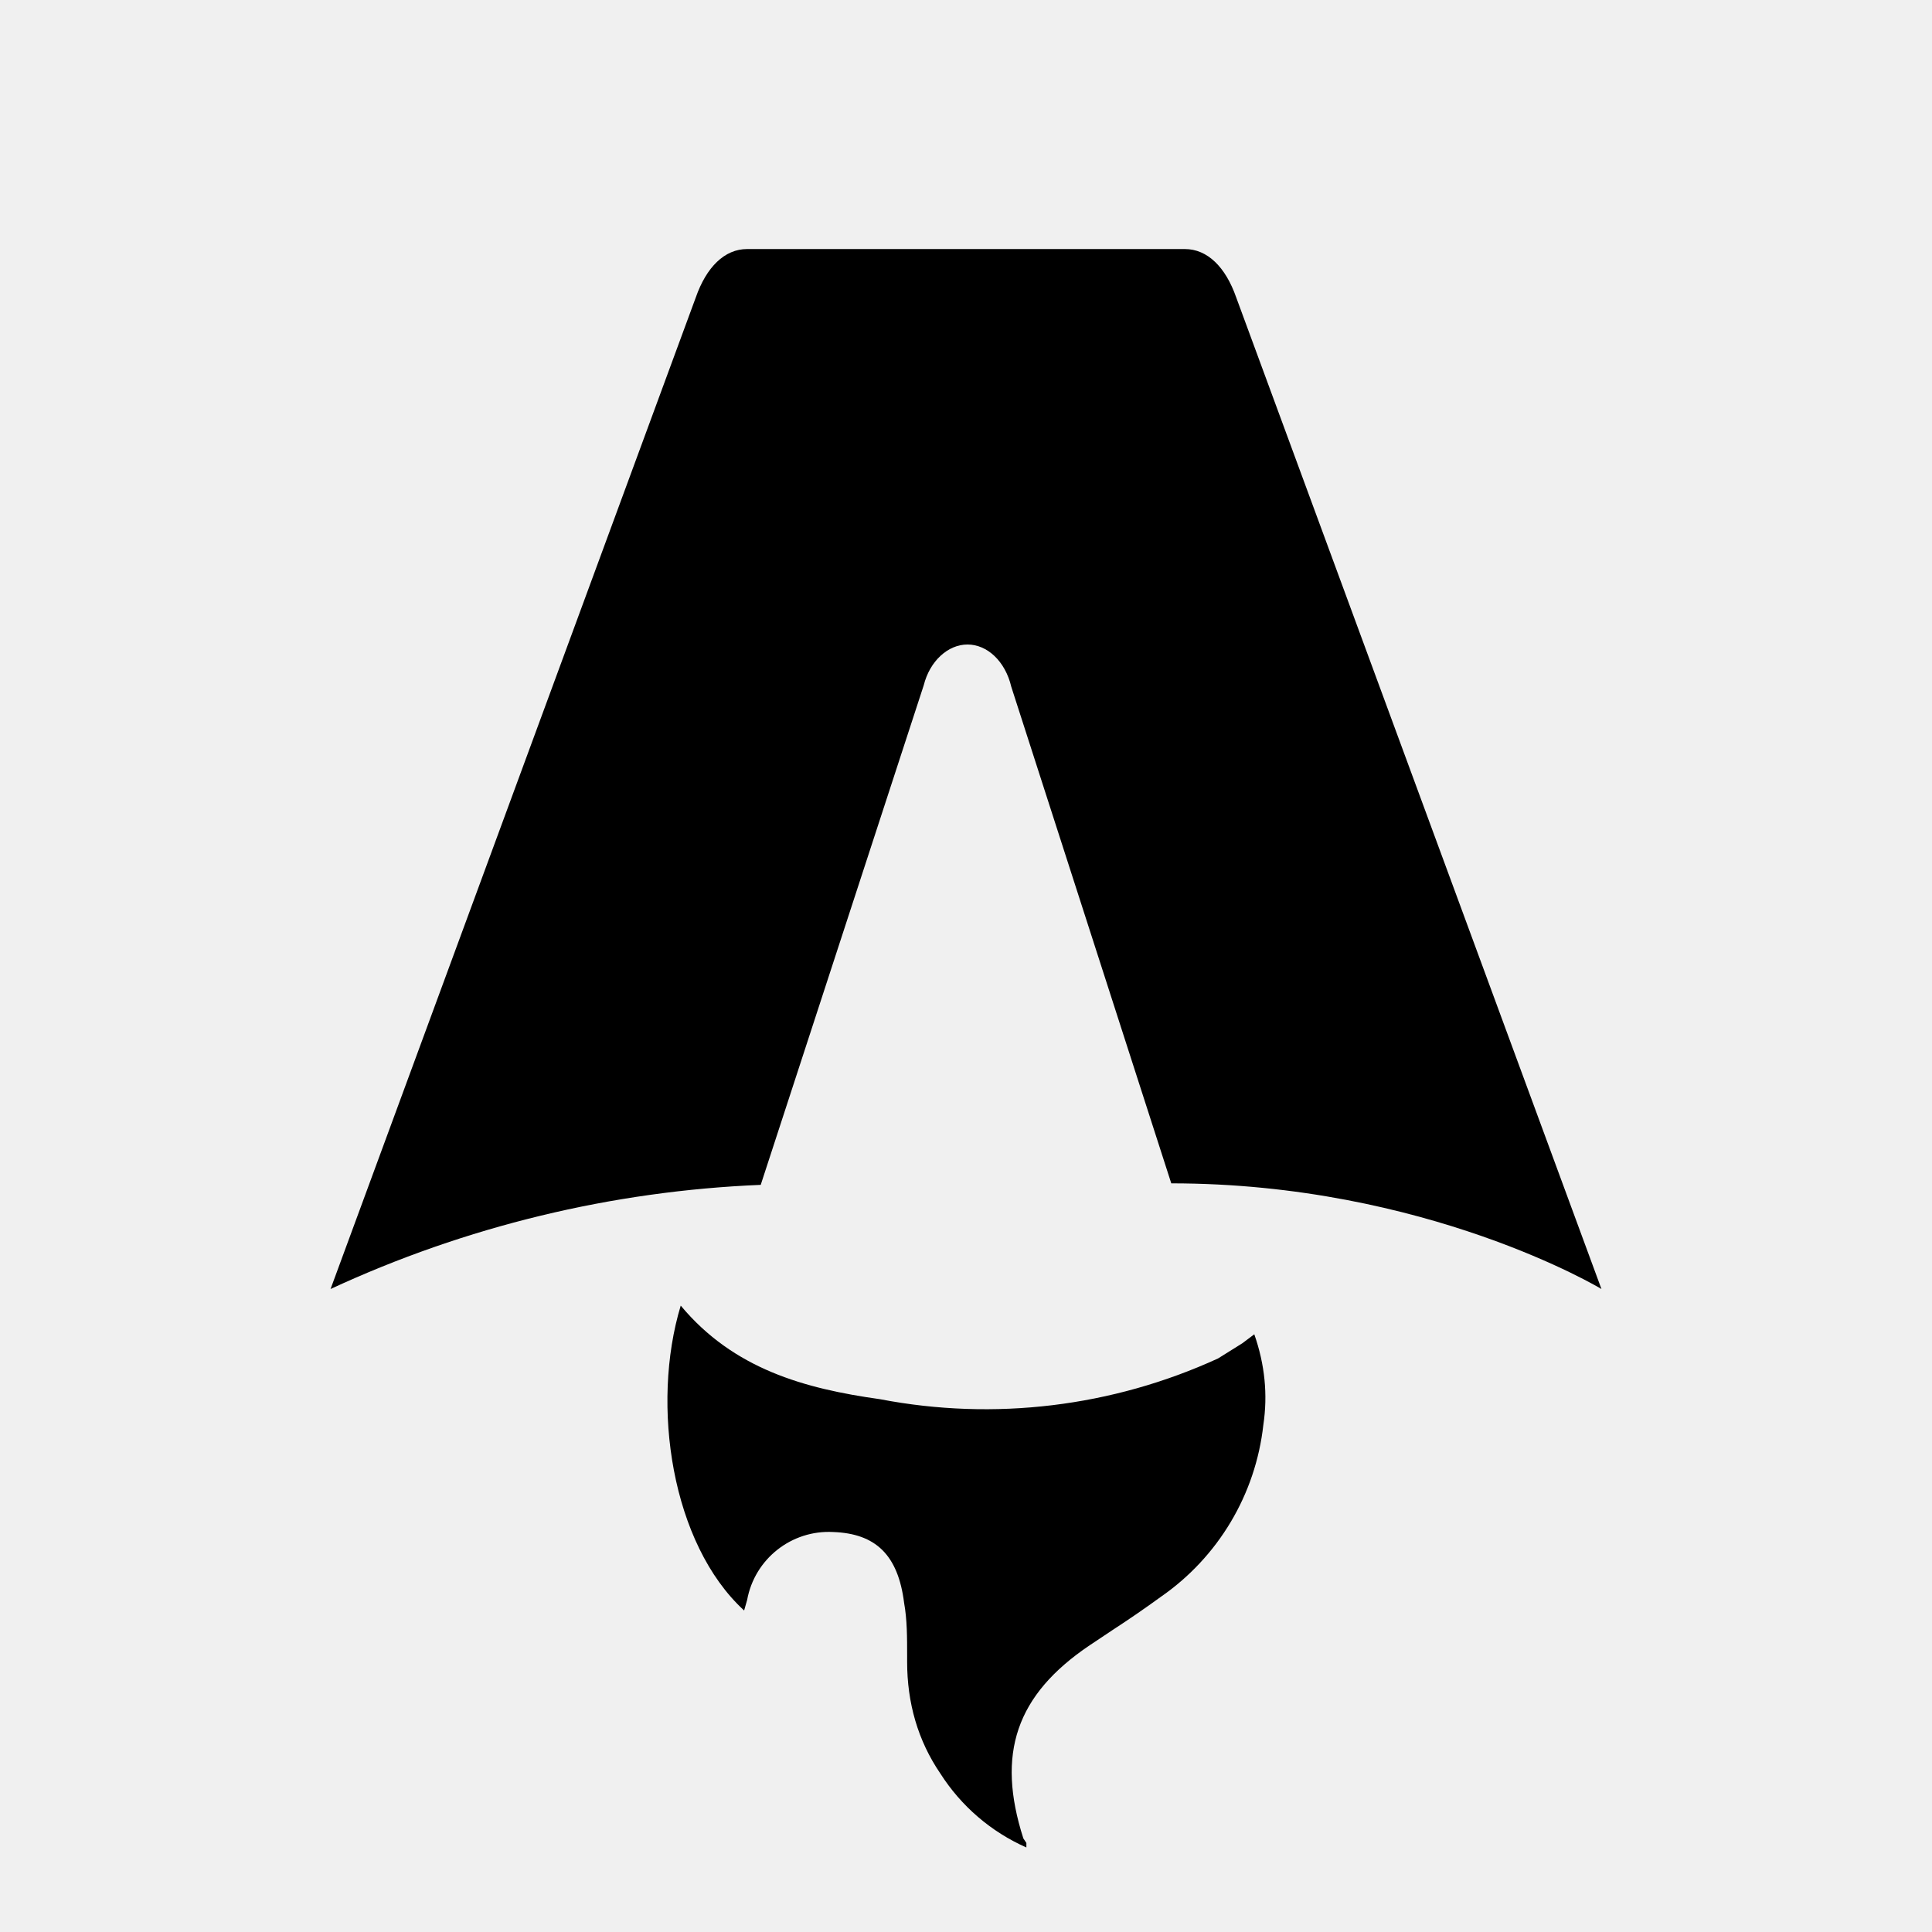
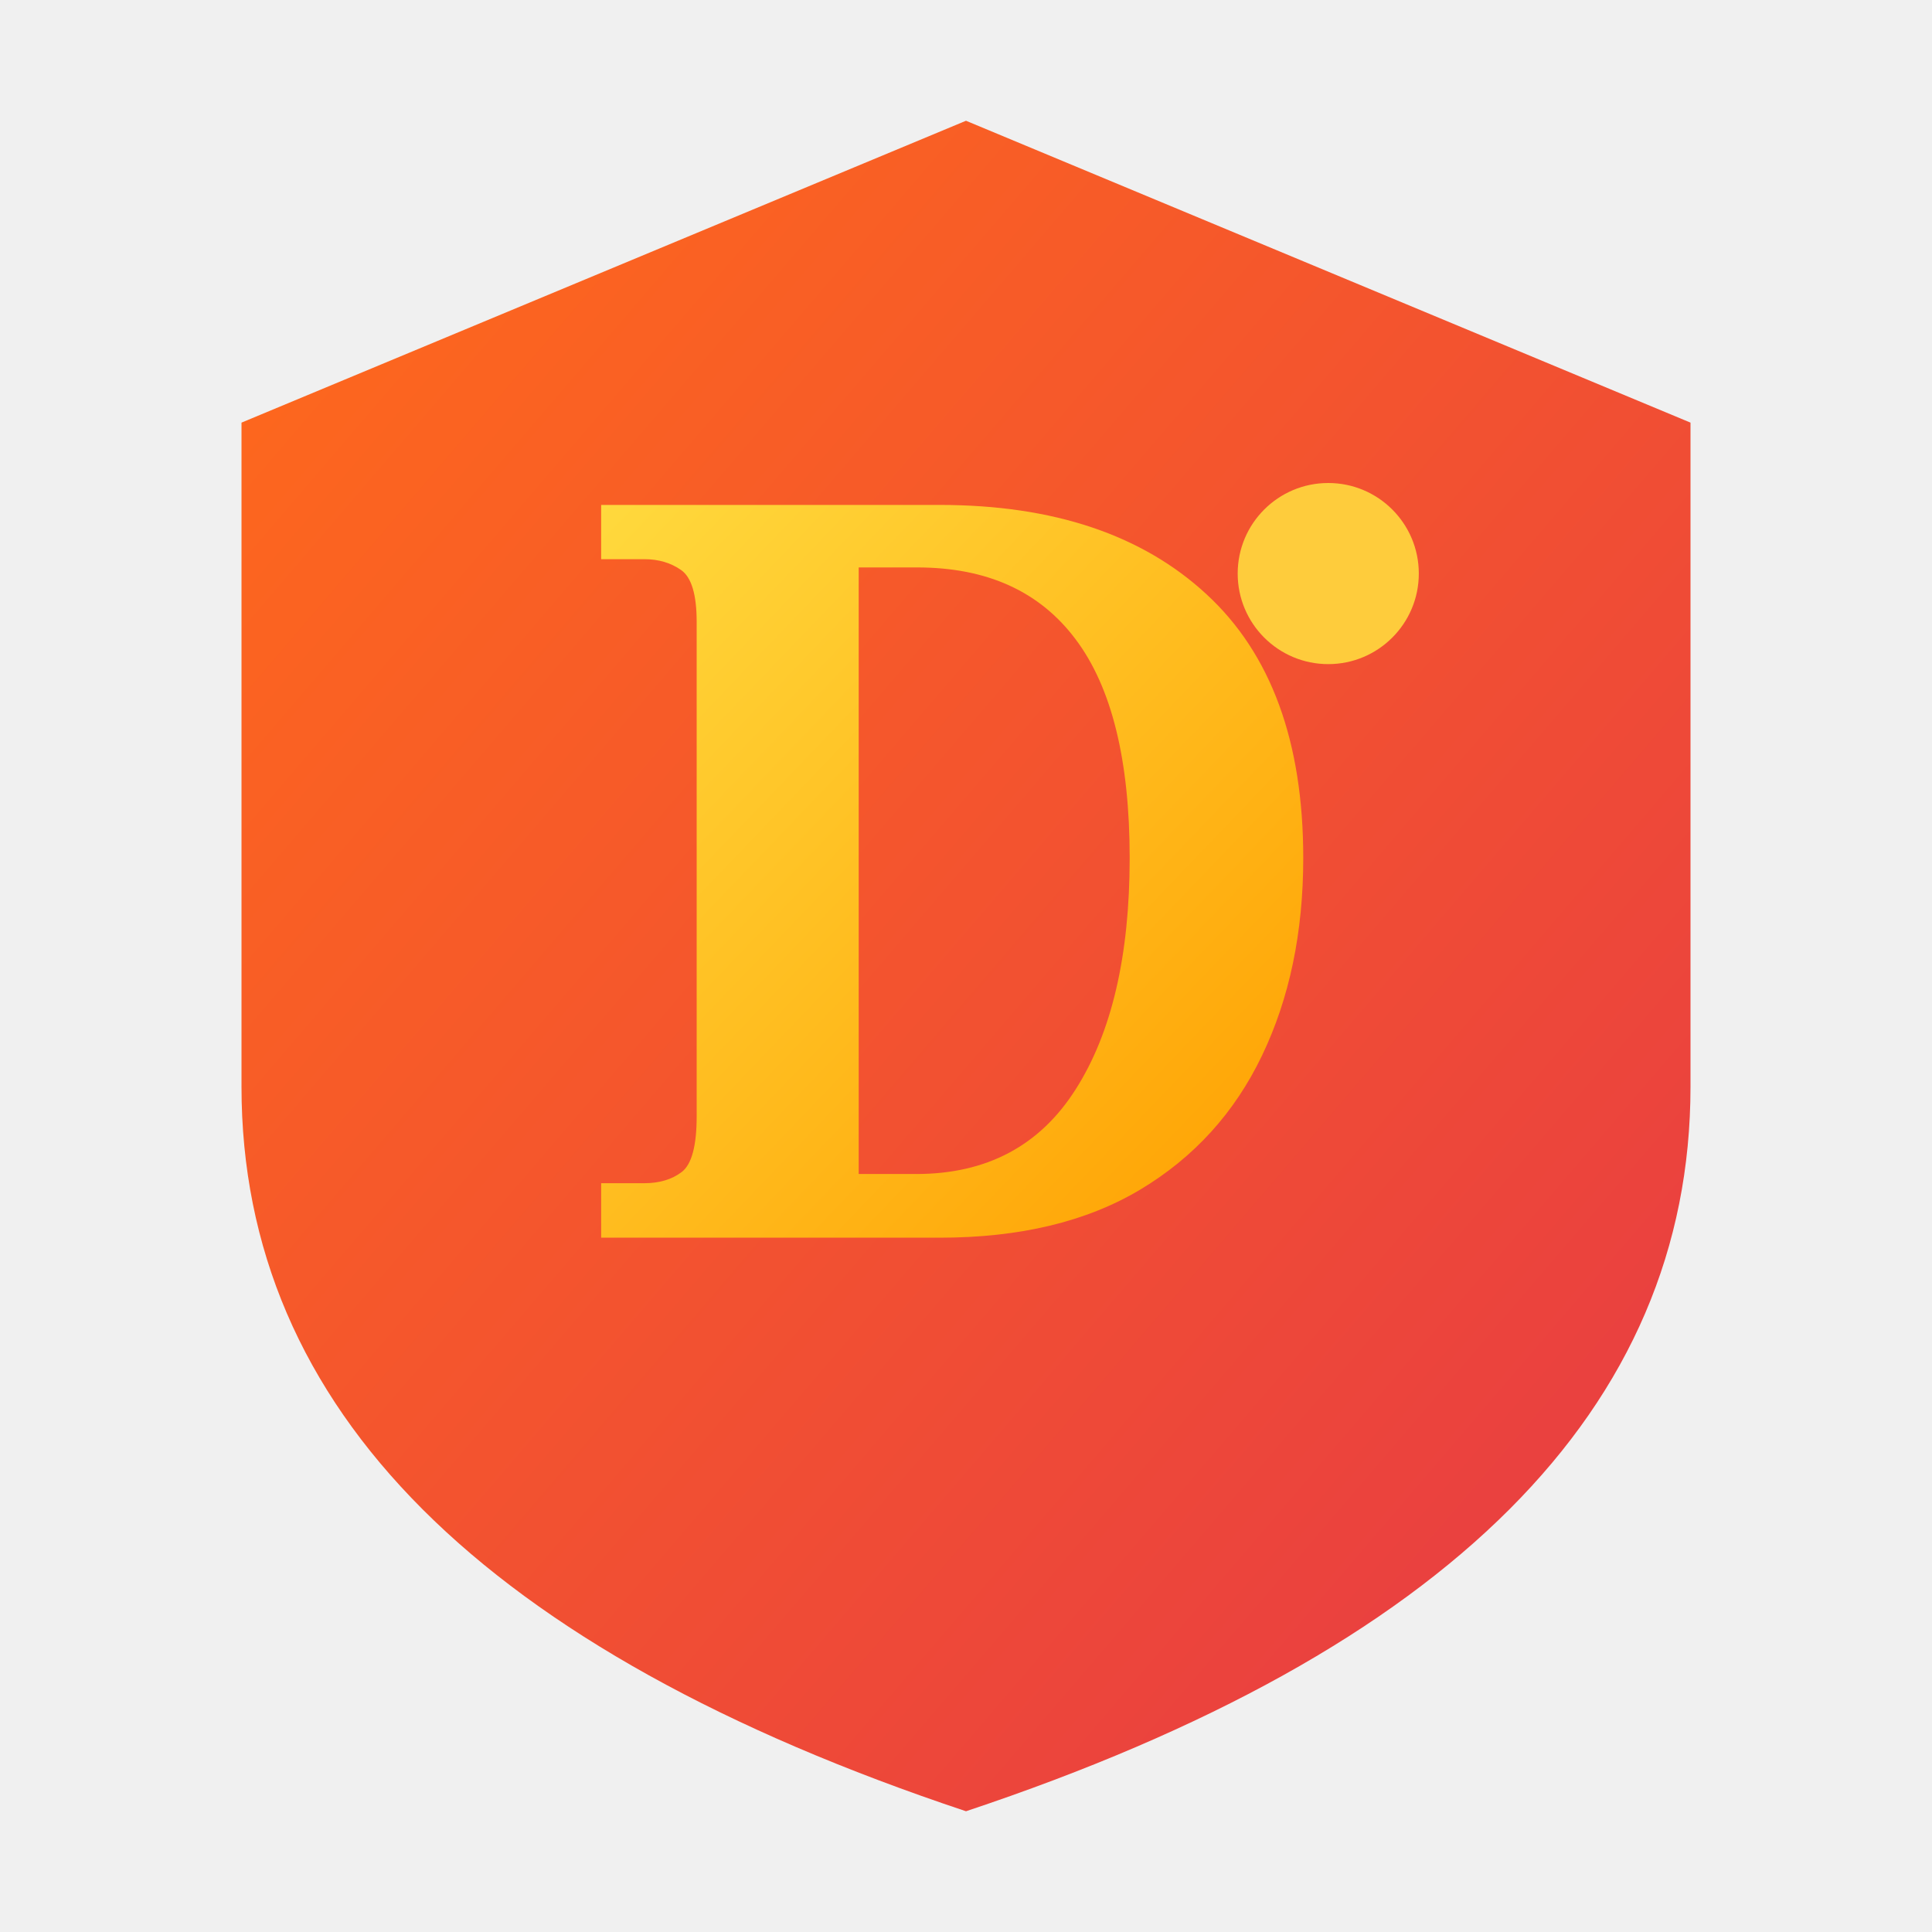
- <svg xmlns="http://www.w3.org/2000/svg" fill="none" viewBox="0 0 128 128">
-   <path d="M50.4 78.5a75.1 75.1 0 0 0-28.5 6.9l24.2-65.7c.7-2 1.9-3.2 3.4-3.2h29c1.5 0 2.7 1.2 3.4 3.2l24.2 65.7s-11.6-7-28.5-7L67 45.5c-.4-1.7-1.6-2.8-2.9-2.8-1.3 0-2.5 1.1-2.9 2.7L50.4 78.5Zm-1.1 28.2Zm-4.2-20.2c-2 6.6-.6 15.8 4.2 20.2a17.5 17.5 0 0 1 .2-.7 5.5 5.5 0 0 1 5.7-4.5c2.8.1 4.3 1.5 4.7 4.7.2 1.1.2 2.3.2 3.5v.4c0 2.7.7 5.2 2.2 7.4a13 13 0 0 0 5.7 4.9v-.3l-.2-.3c-1.8-5.6-.5-9.5 4.4-12.8l1.5-1a73 73 0 0 0 3.2-2.2 16 16 0 0 0 6.8-11.4c.3-2 .1-4-.6-6l-.8.6-1.6 1a37 37 0 0 1-22.4 2.7c-5-.7-9.7-2-13.2-6.2Z" />
-   <style>
-         path { fill: #000; }
-         @media (prefers-color-scheme: dark) {
-             path { fill: #FFF; }
-         }
-     </style>
+ <svg xmlns="http://www.w3.org/2000/svg" viewBox="0 0 128 128">
+   <defs>
+     <linearGradient id="bg" x1="0%" y1="0%" x2="100%" y2="100%">
+       <stop offset="0%" stop-color="#FF6B1A" />
+       <stop offset="100%" stop-color="#E63946" />
+     </linearGradient>
+     <linearGradient id="mark" x1="0%" y1="0%" x2="100%" y2="100%">
+       <stop offset="0%" stop-color="#FFD93D" />
+       <stop offset="100%" stop-color="#FF9F00" />
+     </linearGradient>
+   </defs>
+   <path d="M64 8 L112 28 L112 72 Q112 104 64 120 Q16 104 16 72 L16 28 Z" fill="url(#bg)" />
+   <text x="64" y="82" font-family="Georgia, serif" font-size="68" font-weight="bold" fill="url(#mark)" text-anchor="middle">D</text>
+   <circle cx="88" cy="38" r="6" fill="#FFD93D" opacity="0.9" />
</svg>
